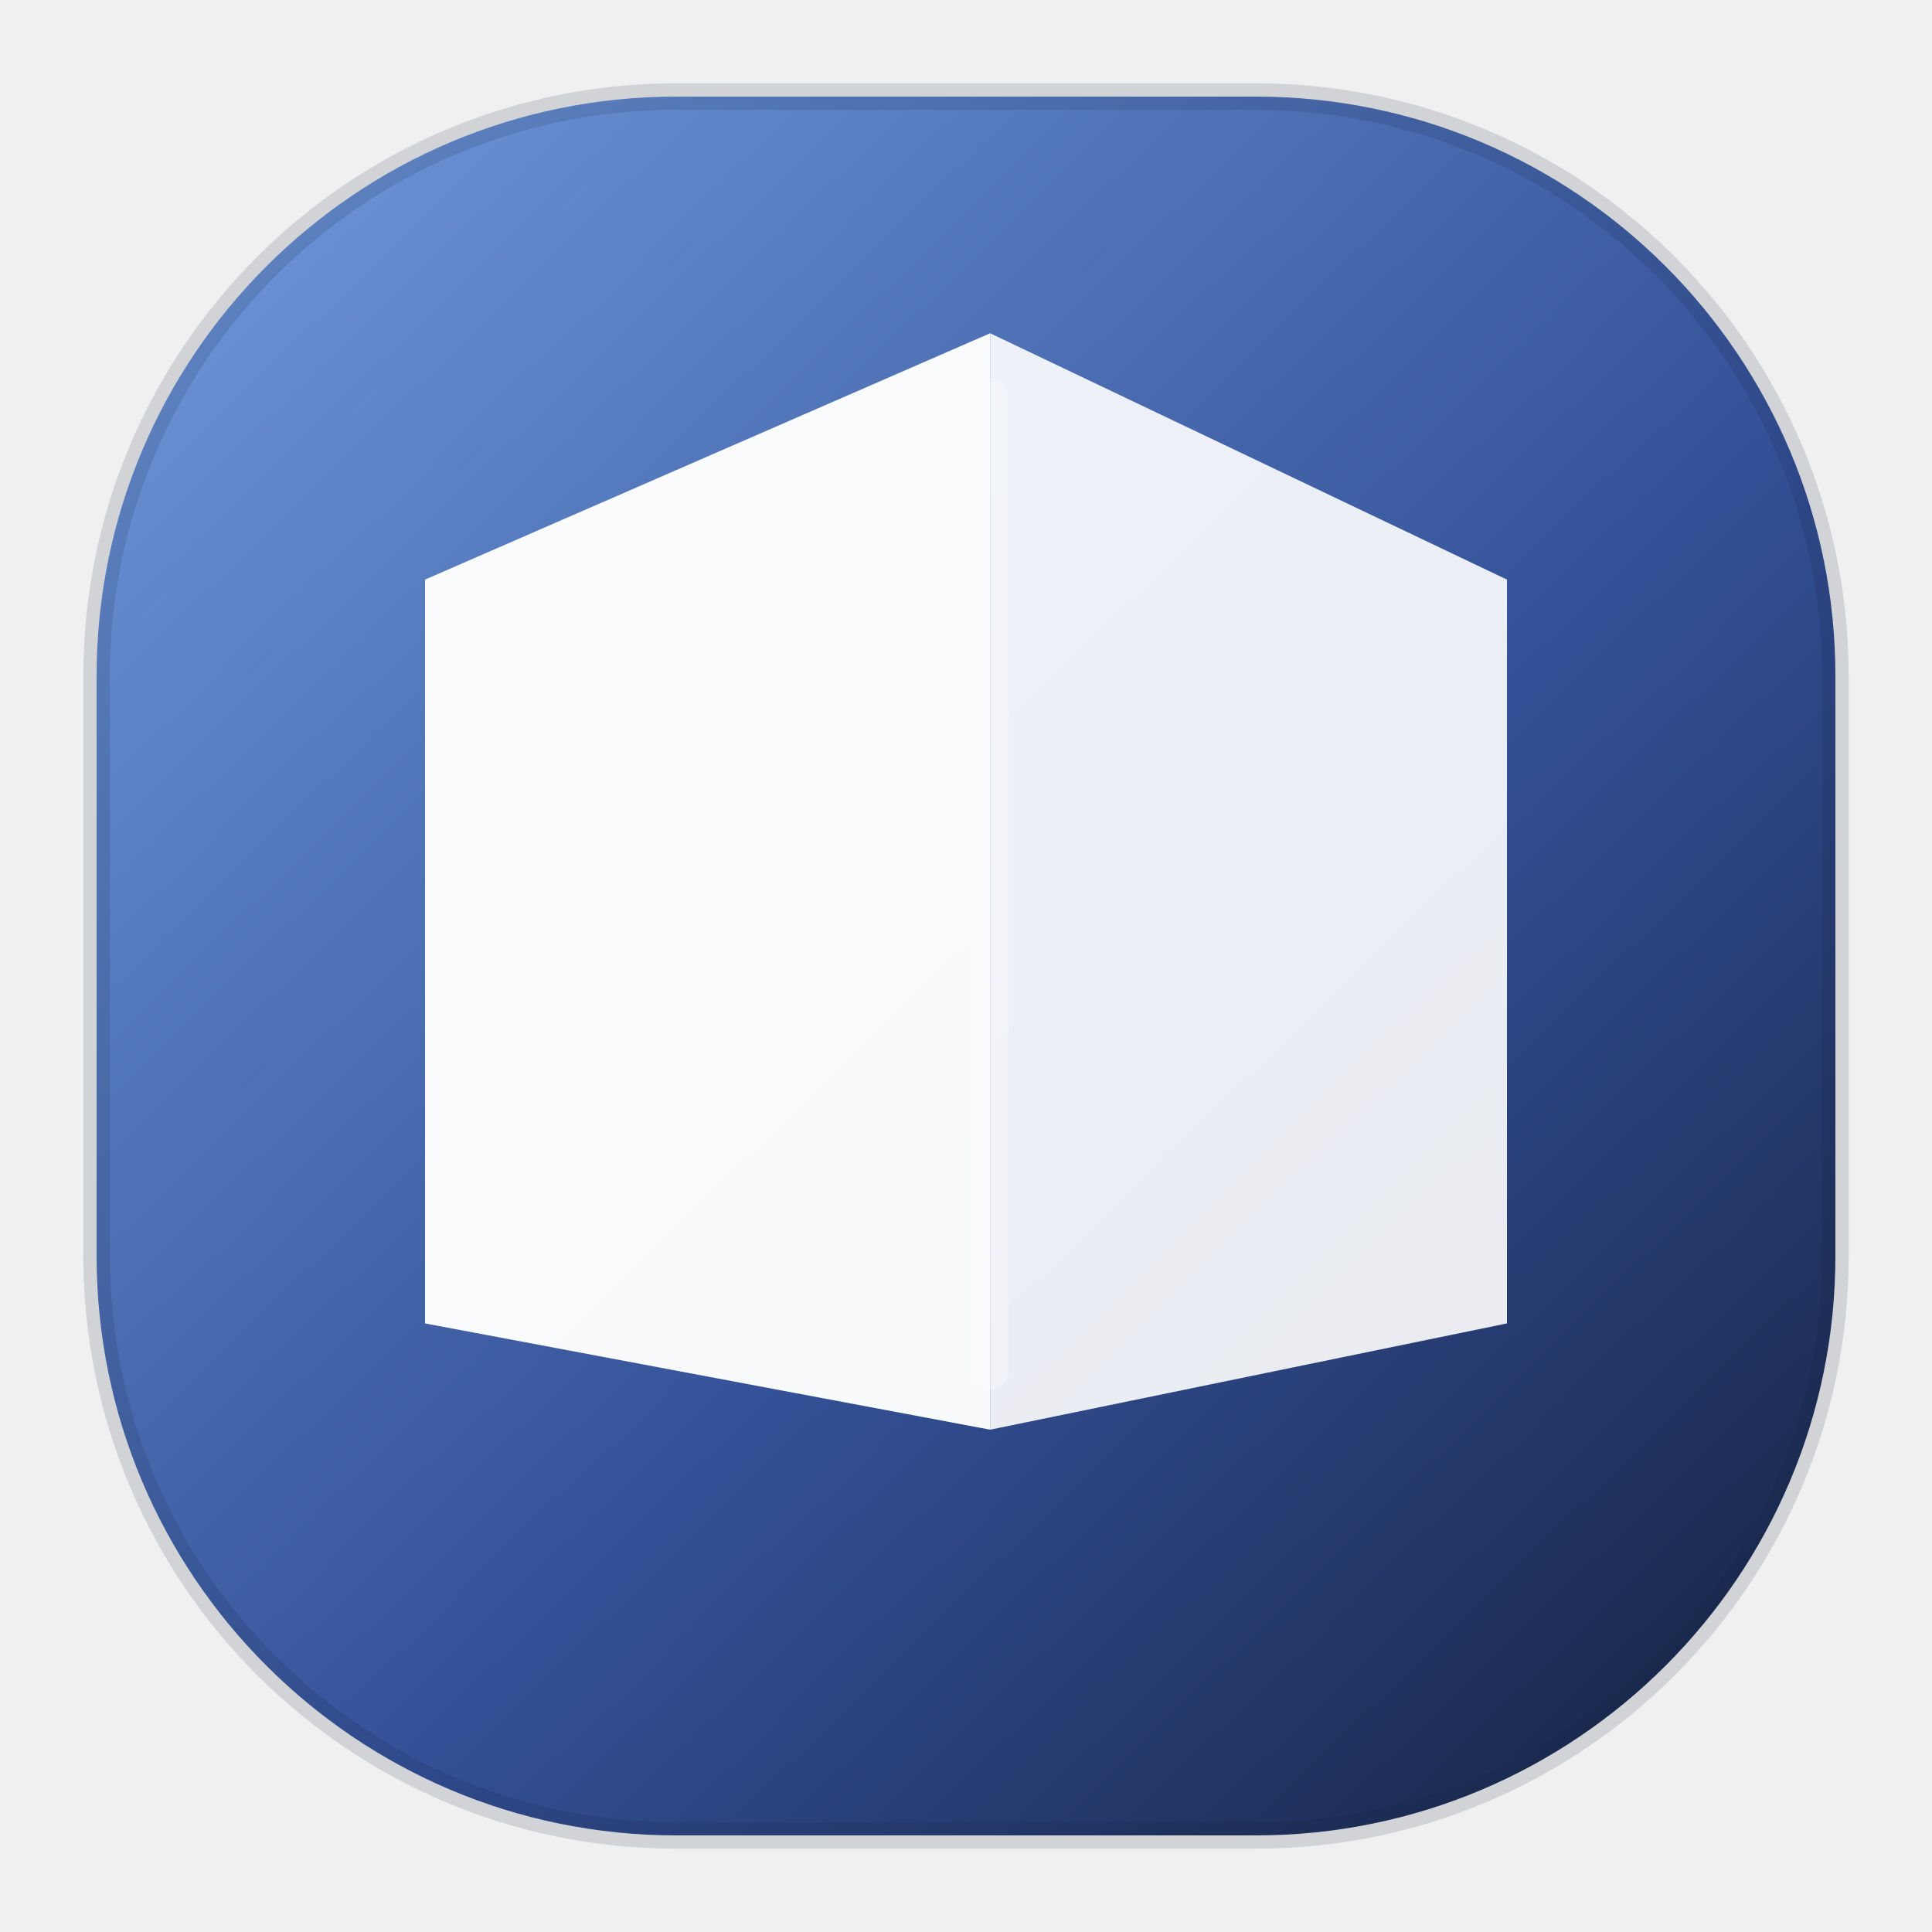
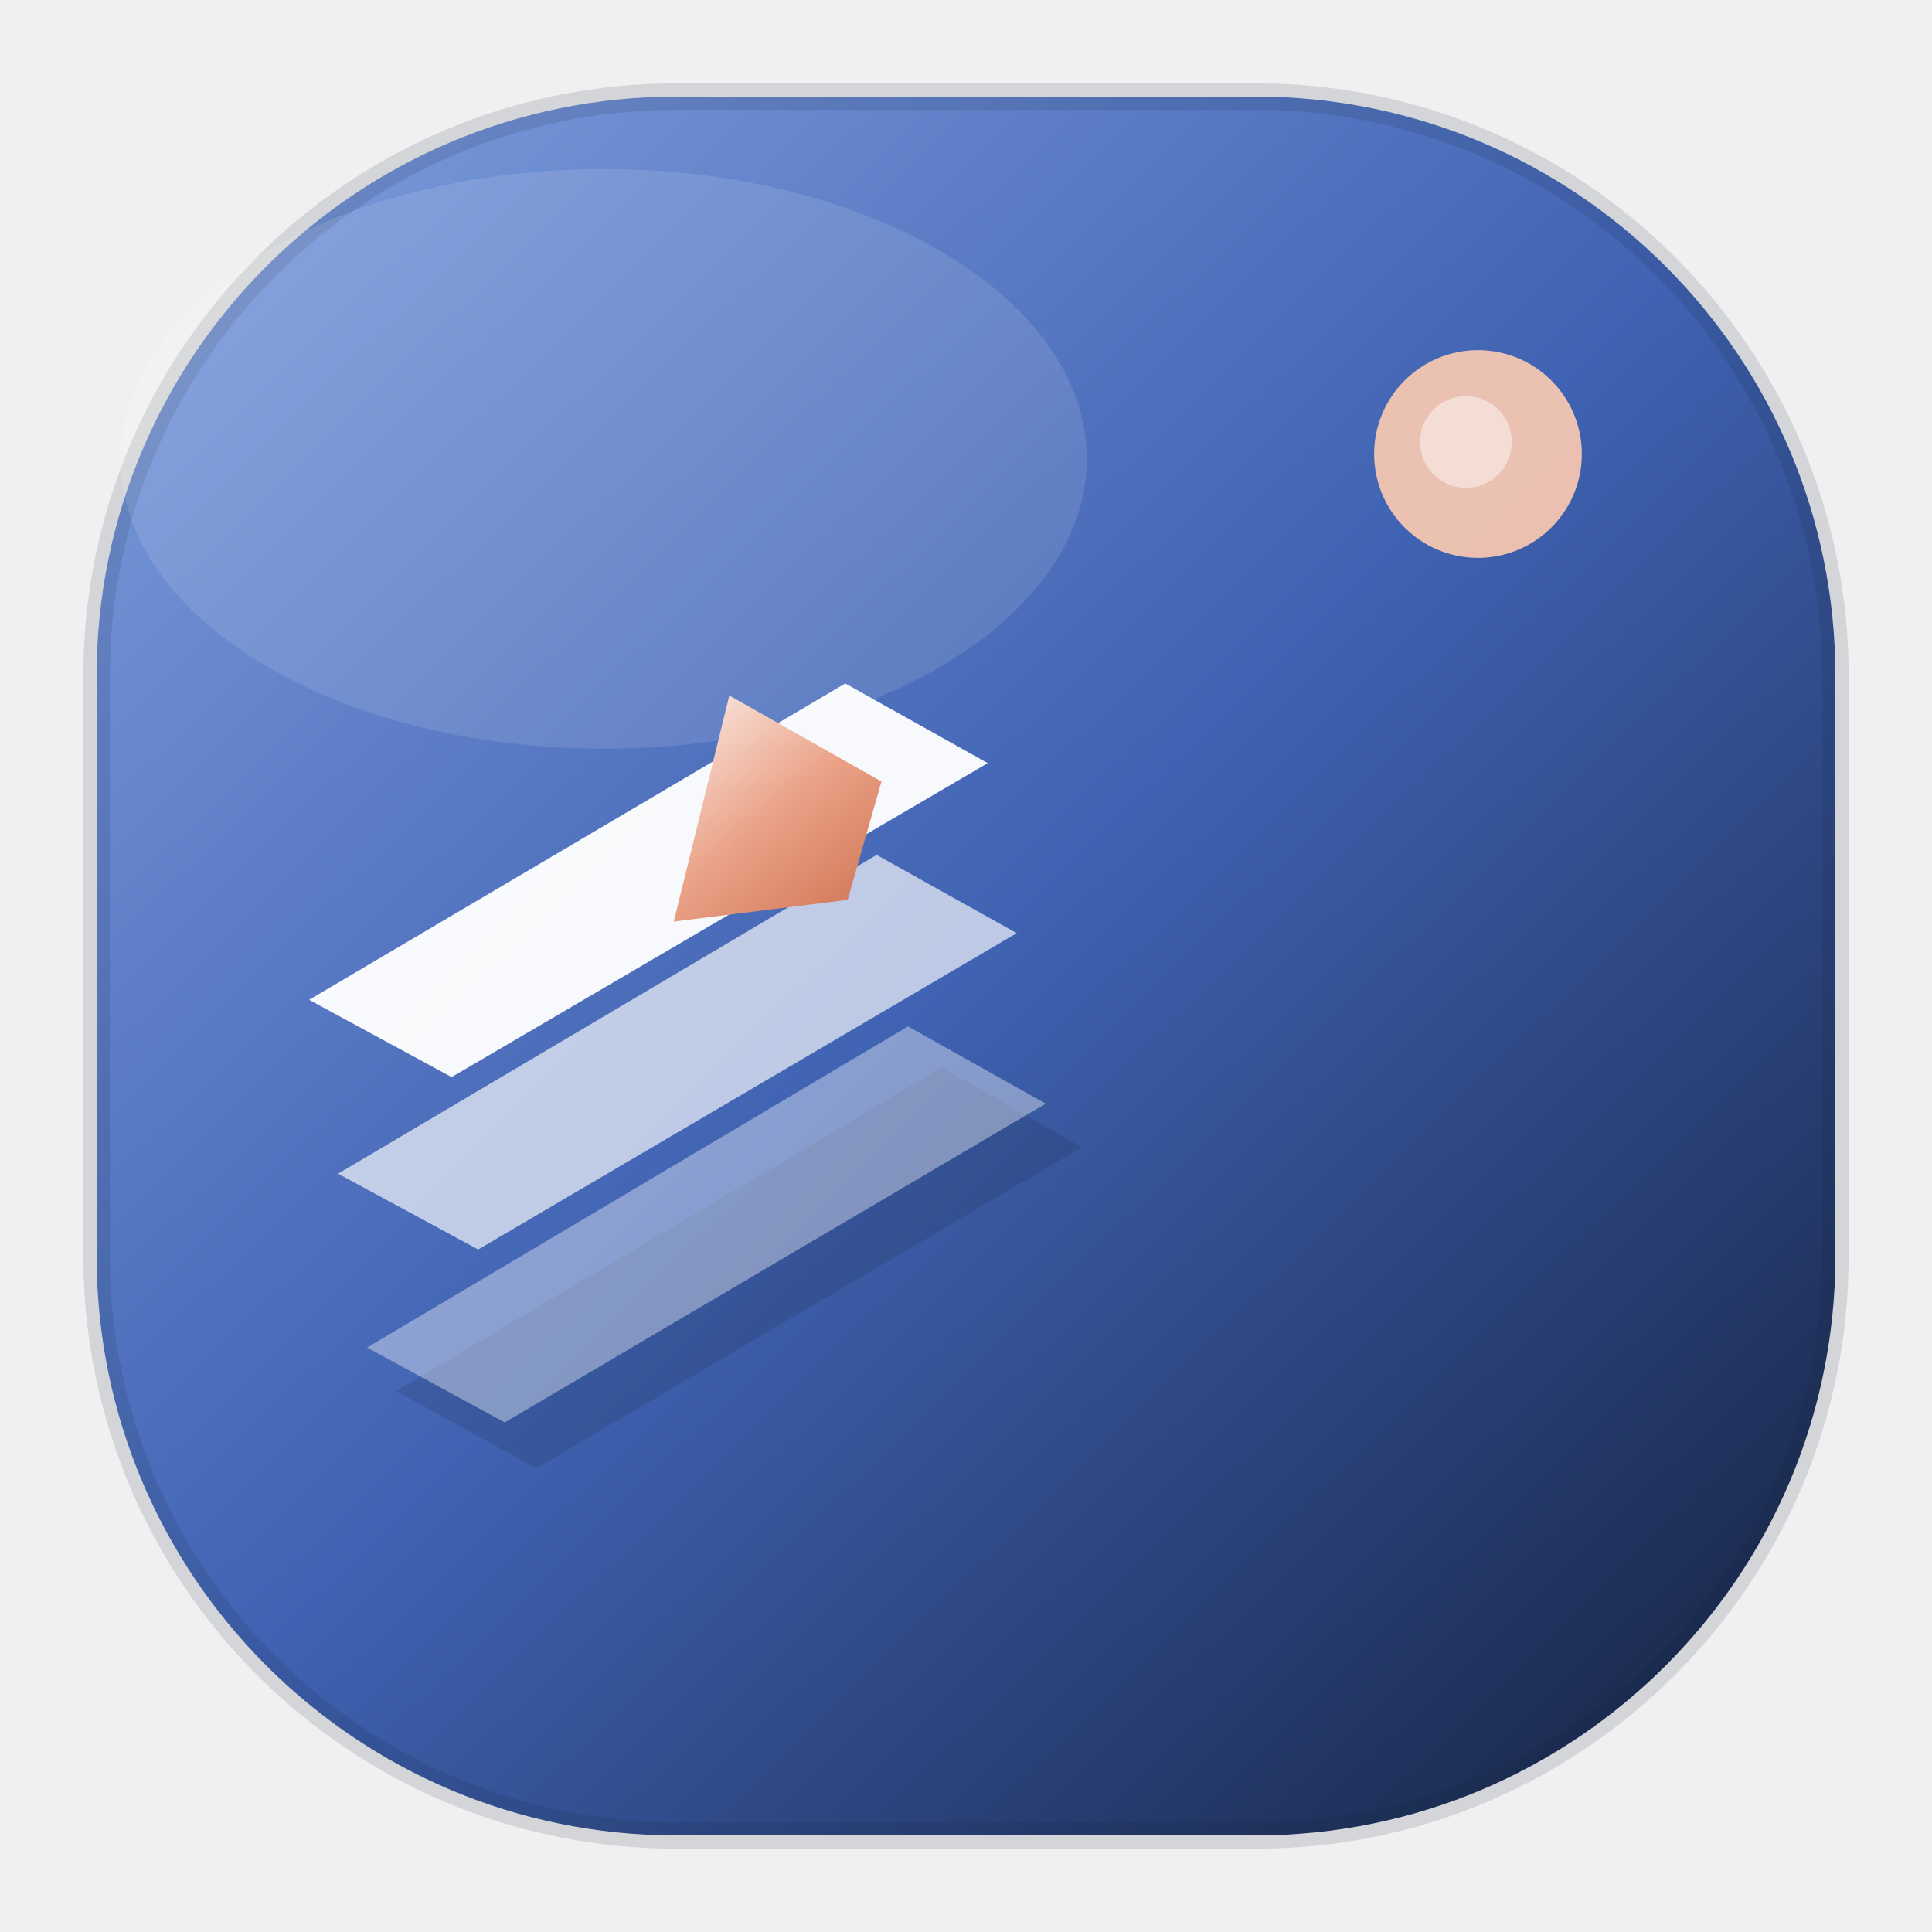
<svg xmlns="http://www.w3.org/2000/svg" viewBox="0 0 40 40" role="img" aria-label="Benim Öğretmenim">
  <defs>
-     <linearGradient id="bmo-mark" x1="5" y1="4" x2="38" y2="38" gradientUnits="userSpaceOnUse">
-       <stop stop-color="#6b93d6" />
-       <stop offset="0.55" stop-color="#335096" />
+     <linearGradient id="bmo-mark" x1="4" y1="3" x2="38" y2="38" gradientUnits="userSpaceOnUse">
+       <stop stop-color="#7c9bdc" />
+       <stop offset="0.48" stop-color="#3f62b2" />
      <stop offset="1" stop-color="#141f3b" />
    </linearGradient>
+     <linearGradient id="bmo-mark_fold" x1="14" y1="14" x2="19" y2="20" gradientUnits="userSpaceOnUse">
+       <stop stop-color="#fdf4f0" />
+       <stop offset="0.45" stop-color="#eaa186" />
+       <stop offset="1" stop-color="#c35f3f" />
+     </linearGradient>
  </defs>
-   <rect x="2" y="2" width="36" height="36" rx="12" fill="url(#bmo-mark)" stroke="#141f3b" stroke-opacity="0.14" stroke-width="0.55" />
-   <path d="M8.8 12 20.5 6.9 20.5 29.6 8.8 27.4z" fill="#ffffff" fill-opacity="0.97" />
-   <path d="M20.5 6.9 31.2 12 31.2 27.4 20.5 29.6z" fill="#ffffff" fill-opacity="0.9" />
-   <path d="M20.5 8.2V28.4" stroke="#ffffff" stroke-opacity="0.3" stroke-width="0.75" stroke-linecap="round" />
+   <rect x="2" y="2" width="36" height="36" rx="12" fill="url(#bmo-mark)" stroke="#141f3b" stroke-opacity="0.13" stroke-width="0.55" />
+   <ellipse cx="12.5" cy="9.5" rx="10" ry="6" fill="#ffffff" fill-opacity="0.11" />
+   <path d="M8.2 28.8l11.3-6.7 2.9 1.65-11.3 6.65z" fill="#0f172a" fill-opacity="0.14" />
+   <path d="M7.6 27.9l11.2-6.65 2.85 1.6-11.2 6.6z" fill="#ffffff" fill-opacity="0.38" />
+   <path d="M7 24.3l11.15-6.6 2.9 1.62-11.15 6.55z" fill="#ffffff" fill-opacity="0.66" />
+   <path d="M6.4 20.7l11.1-6.55 2.95 1.65-11.1 6.5z" fill="#ffffff" fill-opacity="0.96" />
+   <path d="M15.1 14.4l3.15 1.78-.7 2.45-3.6.45z" fill="url(#bmo-mark_fold)" />
+   <circle cx="30.6" cy="9.4" r="2.15" fill="#f4c6b2" fill-opacity="0.95" />
+   <circle cx="30.35" cy="9.15" r="0.95" fill="#ffffff" fill-opacity="0.45" />
</svg>
